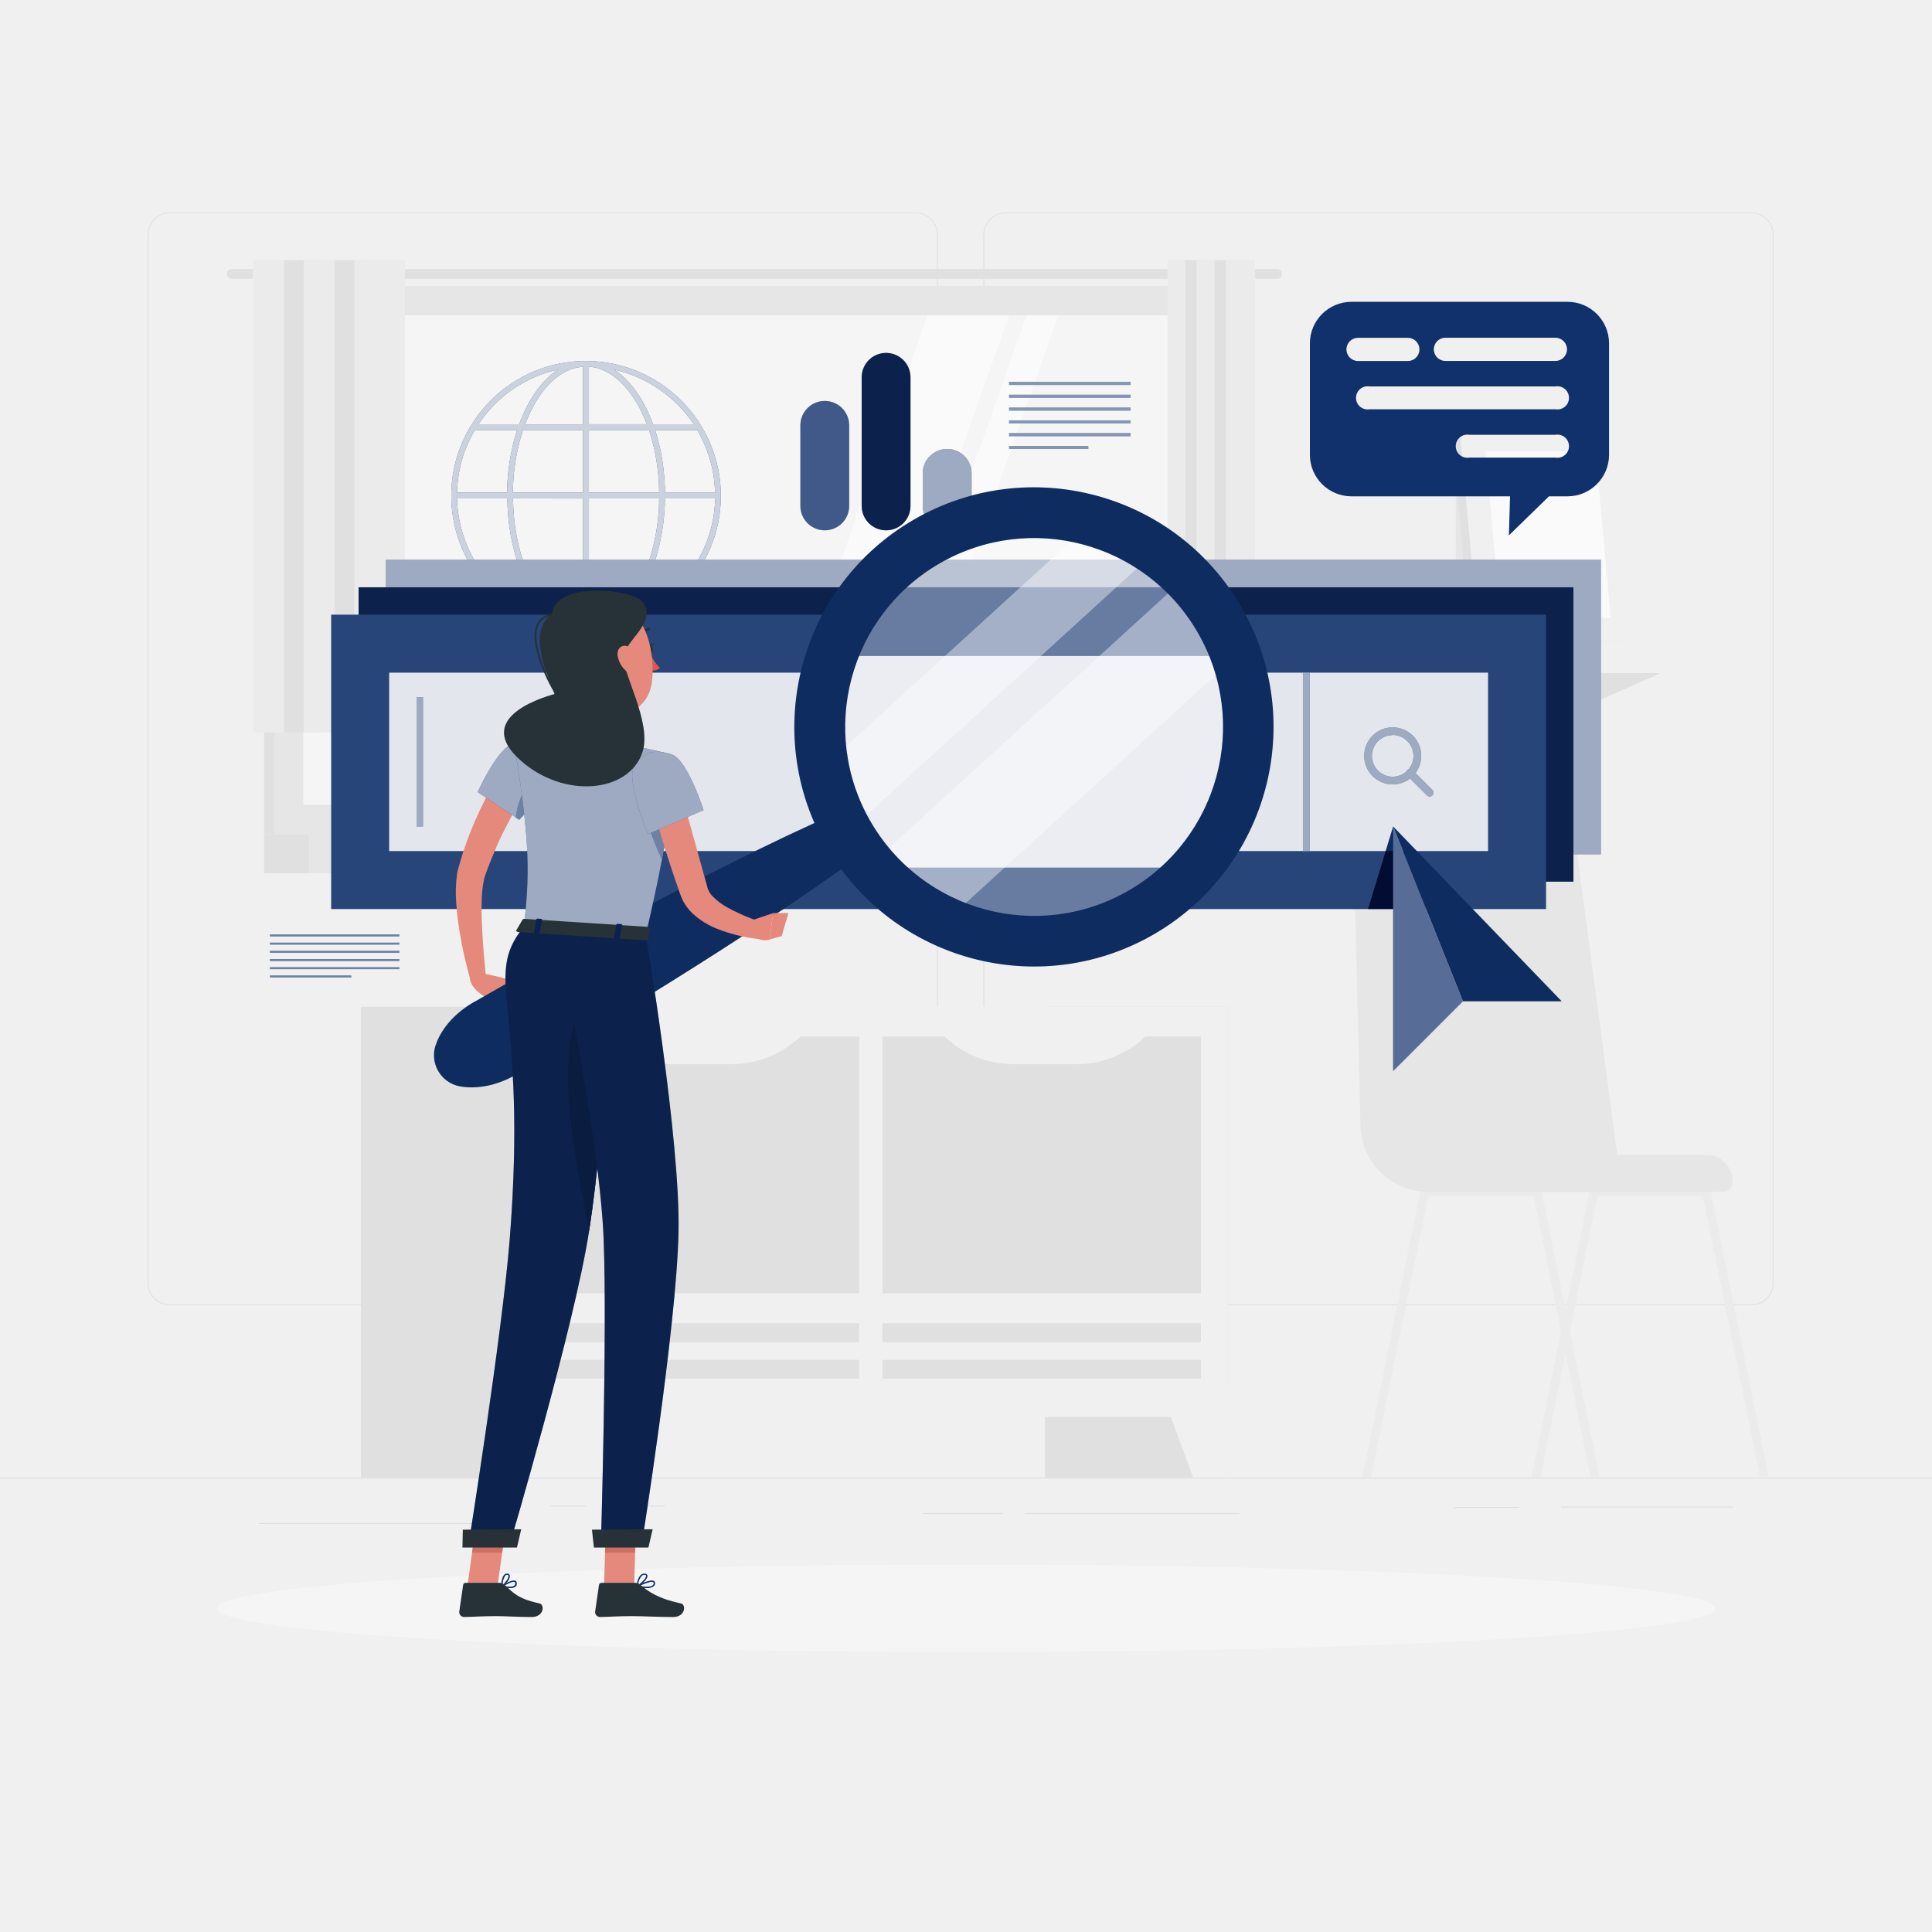
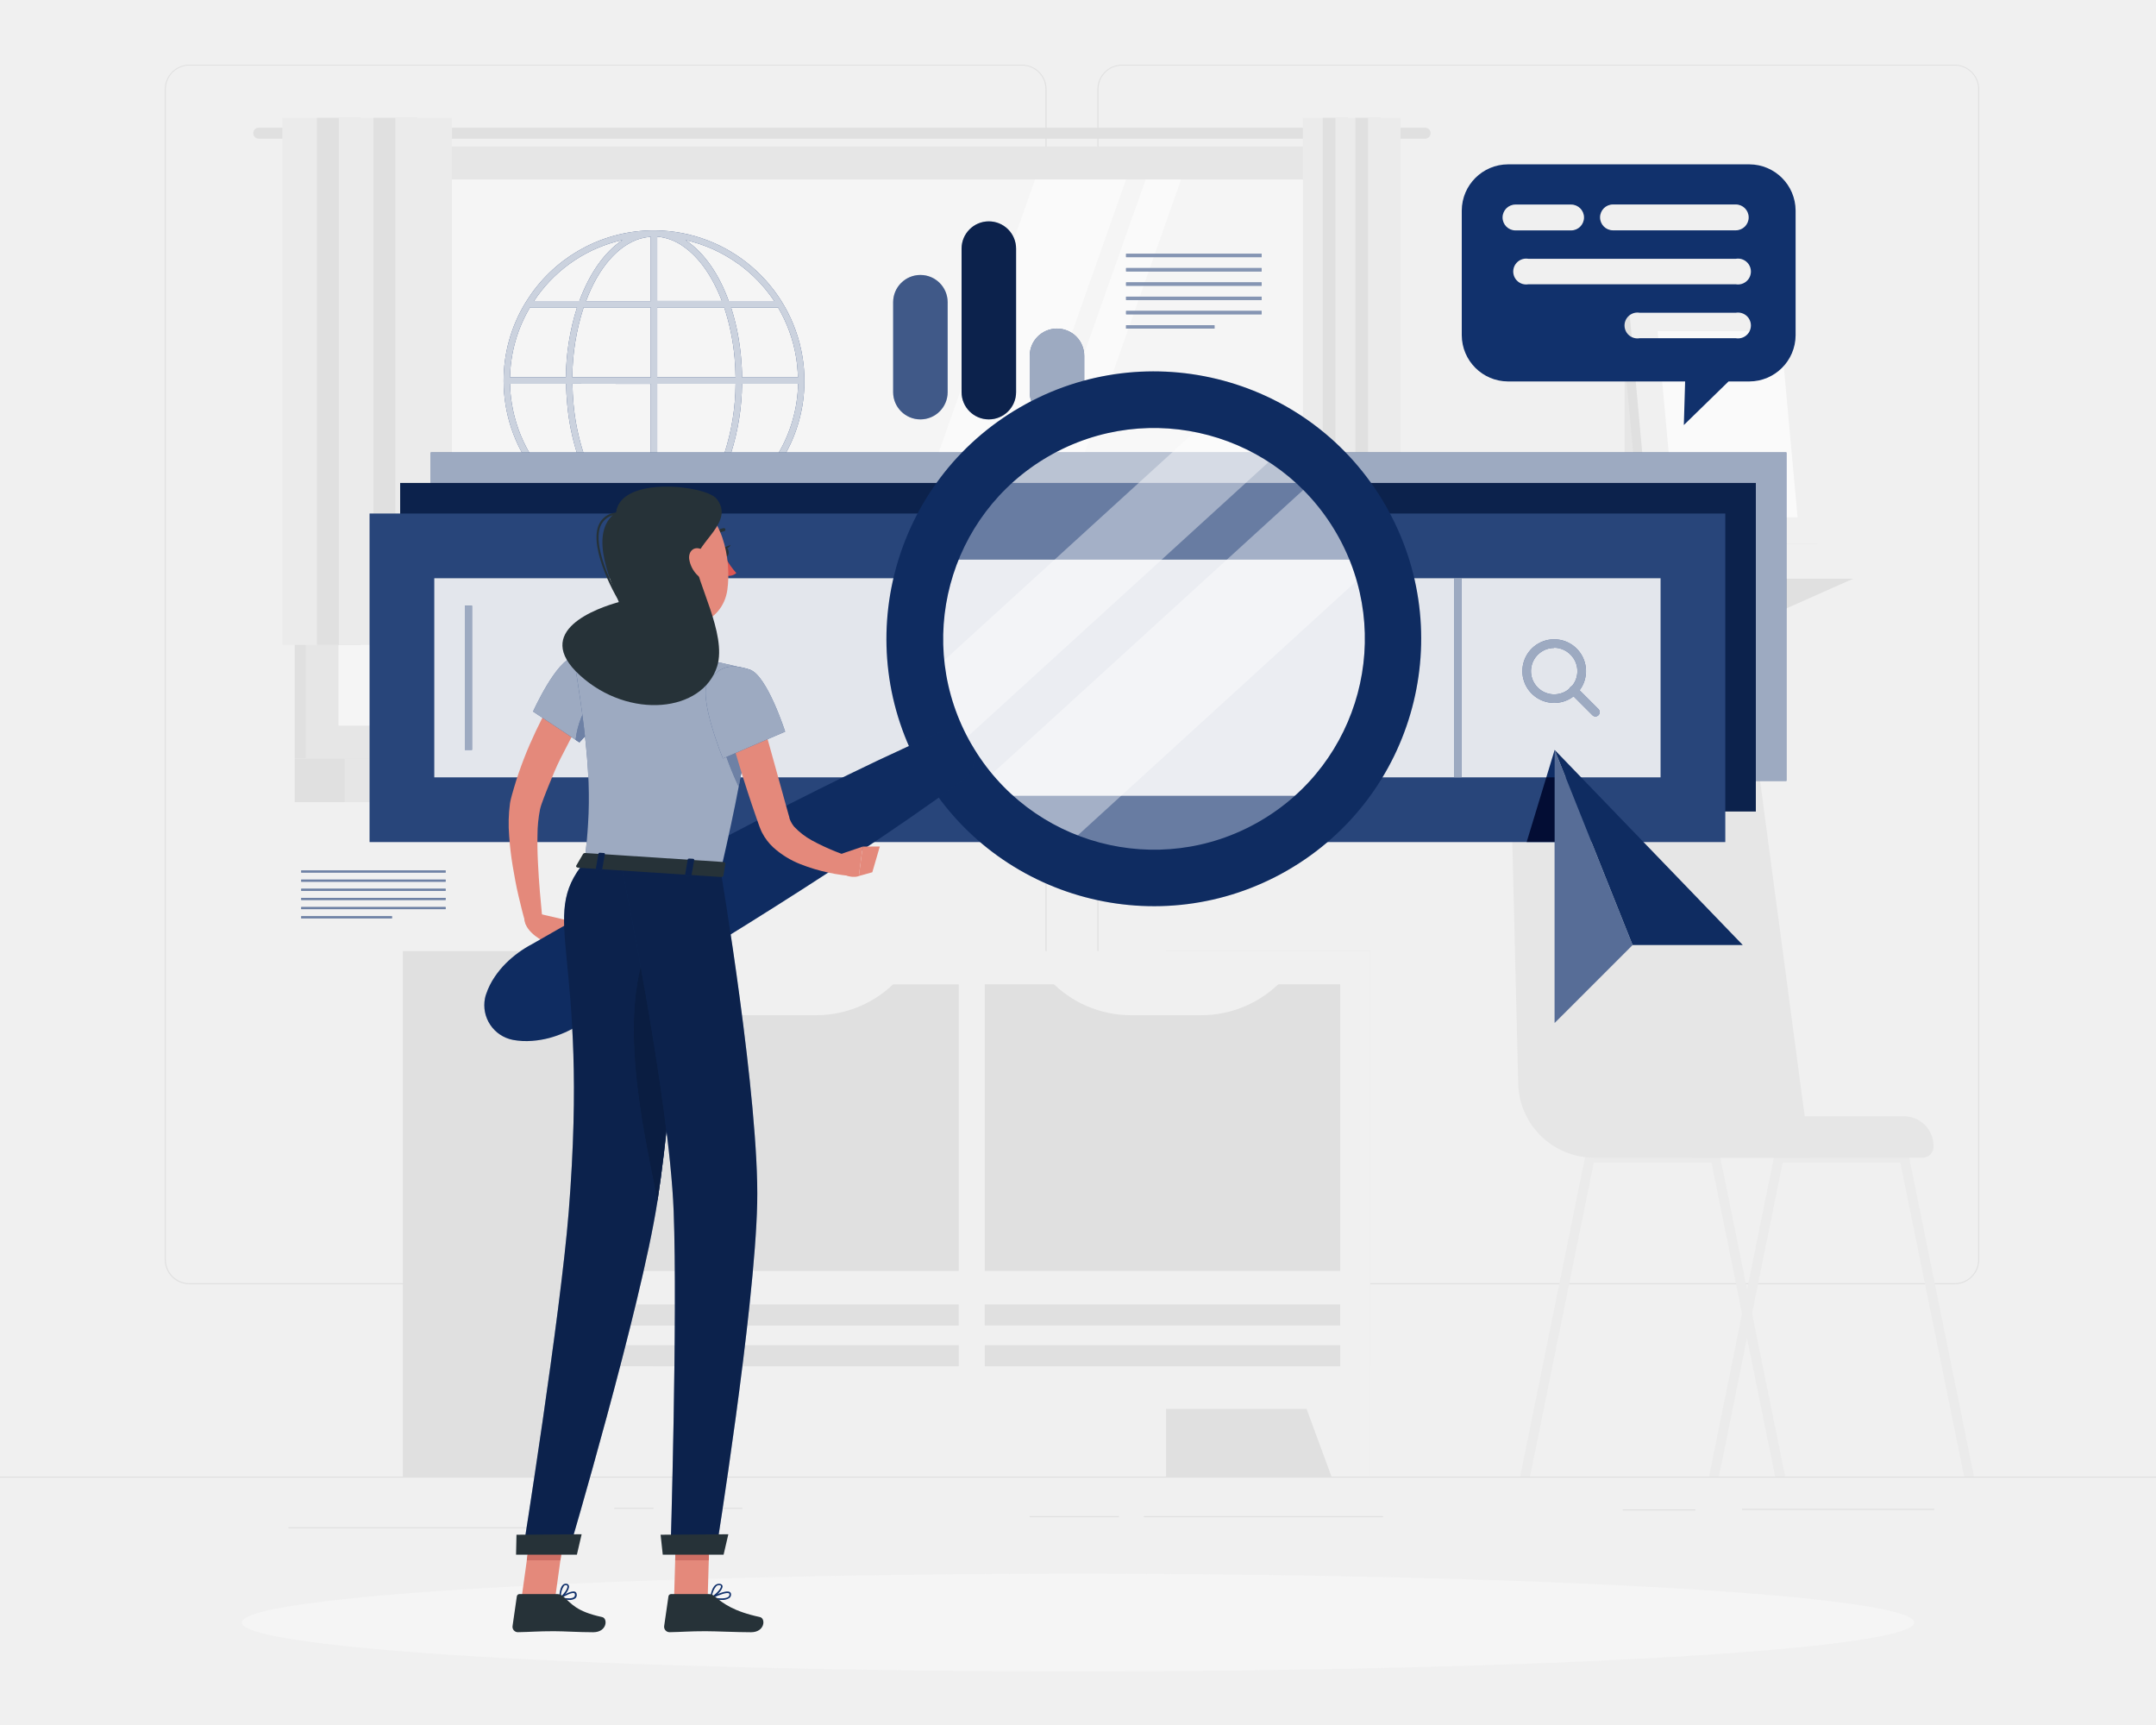
- <svg xmlns="http://www.w3.org/2000/svg" viewBox="0 0 500 500">
+ <svg xmlns="http://www.w3.org/2000/svg" viewBox="0 40 500 400">
  <g id="freepik--background-complete--inject-216">
    <rect y="382.4" width="500" height="0.25" style="fill:#e0e0e0" />
    <rect x="376.32" y="390" width="16.86" height="0.25" style="fill:#e0e0e0" />
    <rect x="404" y="389.88" width="44.56" height="0.25" style="fill:#e0e0e0" />
    <rect x="265.26" y="391.56" width="55.47" height="0.25" style="fill:#e0e0e0" />
    <rect x="238.78" y="391.56" width="20.72" height="0.25" style="fill:#e0e0e0" />
    <rect x="142.46" y="389.63" width="9.1" height="0.25" style="fill:#e0e0e0" />
    <rect x="157.11" y="389.63" width="15.04" height="0.25" style="fill:#e0e0e0" />
    <rect x="66.89" y="394.14" width="66.56" height="0.25" style="fill:#e0e0e0" />
    <path d="M237,337.8H43.91a5.71,5.71,0,0,1-5.7-5.71V60.66A5.71,5.71,0,0,1,43.91,55H237a5.71,5.71,0,0,1,5.71,5.71V332.09A5.71,5.71,0,0,1,237,337.8ZM43.91,55.2a5.46,5.46,0,0,0-5.45,5.46V332.09a5.46,5.46,0,0,0,5.45,5.46H237a5.47,5.47,0,0,0,5.46-5.46V60.66A5.47,5.47,0,0,0,237,55.2Z" style="fill:#e0e0e0" />
    <path d="M453.31,337.8H260.21a5.72,5.72,0,0,1-5.71-5.71V60.66A5.72,5.72,0,0,1,260.21,55h193.1A5.71,5.71,0,0,1,459,60.66V332.09A5.71,5.71,0,0,1,453.31,337.8ZM260.21,55.2a5.47,5.47,0,0,0-5.46,5.46V332.09a5.47,5.47,0,0,0,5.46,5.46h193.1a5.47,5.47,0,0,0,5.46-5.46V60.66a5.47,5.47,0,0,0-5.46-5.46Z" style="fill:#e0e0e0" />
    <rect x="270.43" y="260.54" width="47.36" height="121.86" style="fill:#e0e0e0" />
    <polygon points="308.79 382.4 317.79 382.4 317.79 356.81 299.36 356.81 308.79 382.4" style="fill:#f0f0f0" />
    <rect x="93.43" y="260.54" width="47.36" height="121.86" style="fill:#e0e0e0" />
    <rect x="132.94" y="260.54" width="184.84" height="106.16" style="fill:#f0f0f0" />
    <rect x="236.37" y="260.27" width="66.46" height="82.43" transform="translate(-31.89 571.08) rotate(-90)" style="fill:#e0e0e0" />
    <rect x="147.9" y="260.27" width="66.46" height="82.43" transform="translate(-120.35 482.62) rotate(-90)" style="fill:#e0e0e0" />
    <rect x="267.15" y="313.15" width="4.89" height="82.43" transform="translate(623.96 84.77) rotate(90)" style="fill:#e0e0e0" />
    <rect x="178.69" y="313.15" width="4.89" height="82.43" transform="translate(535.5 173.23) rotate(90)" style="fill:#e0e0e0" />
    <rect x="267.15" y="303.71" width="4.89" height="82.43" transform="translate(614.51 75.32) rotate(90)" style="fill:#e0e0e0" />
    <rect x="178.69" y="303.71" width="4.89" height="82.43" transform="translate(526.05 163.79) rotate(90)" style="fill:#e0e0e0" />
    <path d="M189.29,275.41H173a25.81,25.81,0,0,1-18.73-8.05H208A25.79,25.79,0,0,1,189.29,275.41Z" style="fill:#f0f0f0" />
    <path d="M278.58,275.41h-16.3a25.79,25.79,0,0,1-18.73-8.05h53.76A25.79,25.79,0,0,1,278.58,275.41Z" style="fill:#f0f0f0" />
    <polygon points="141.94 382.4 132.94 382.4 132.94 356.81 151.37 356.81 141.94 382.4" style="fill:#f0f0f0" />
    <rect x="68.35" y="73.99" width="248.42" height="141.9" style="fill:#e0e0e0" />
    <path d="M330.51,69.61H60a1.27,1.27,0,0,0-1.27,1.27h0A1.27,1.27,0,0,0,60,72.16H330.51a1.27,1.27,0,0,0,1.27-1.28h0A1.27,1.27,0,0,0,330.51,69.61Z" style="fill:#e0e0e0" />
    <rect x="70.89" y="73.99" width="251.32" height="141.9" style="fill:#e6e6e6" />
    <rect x="68.35" y="215.89" width="248.42" height="10.11" style="fill:#e0e0e0" />
    <rect x="79.95" y="215.89" width="251.32" height="10.11" style="fill:#e6e6e6" />
    <rect x="133.22" y="26.9" width="126.66" height="236.08" transform="translate(341.48 -51.61) rotate(90)" style="fill:#f5f5f5" />
    <polygon points="195.34 208.27 240.05 81.61 261.15 81.61 216.44 208.27 195.34 208.27" style="fill:#fafafa" />
    <polygon points="220.98 208.27 265.69 81.61 273.91 81.61 229.21 208.27 220.98 208.27" style="fill:#fafafa" />
    <rect x="250.77" y="144.46" width="126.66" height="0.97" transform="translate(459.04 -169.16) rotate(90)" style="fill:#e0e0e0" />
    <rect x="65.48" y="67.33" width="13.11" height="122.22" style="fill:#ebebeb" />
    <rect x="73.49" y="67.33" width="10.21" height="122.22" style="fill:#e0e0e0" />
    <rect x="78.59" y="67.33" width="13.11" height="122.22" style="fill:#ebebeb" />
    <rect x="86.6" y="67.33" width="10.21" height="122.22" style="fill:#e0e0e0" />
    <rect x="91.7" y="67.33" width="13.11" height="122.22" style="fill:#ebebeb" />
    <rect x="302.15" y="67.33" width="7.55" height="122.22" style="fill:#ebebeb" />
    <rect x="306.77" y="67.33" width="5.89" height="122.22" style="fill:#e0e0e0" />
    <rect x="309.71" y="67.33" width="7.55" height="122.22" style="fill:#ebebeb" />
    <rect x="314.32" y="67.33" width="5.89" height="122.22" style="fill:#e0e0e0" />
    <rect x="317.26" y="67.33" width="7.55" height="122.22" style="fill:#ebebeb" />
    <rect x="376.77" y="120.35" width="16.76" height="45.73" style="fill:#e6e6e6" />
    <polygon points="370.4 173.71 366.52 184.28 370.4 184.28 394.13 173.71 370.4 173.71" style="fill:#f0f0f0" />
    <polygon points="366.52 173.71 366.52 184.28 390.26 173.71 366.52 173.71" style="fill:#e0e0e0" />
    <polygon points="410.99 173.71 407.11 184.28 410.99 184.28 434.72 173.71 410.99 173.71" style="fill:#f0f0f0" />
    <polygon points="407.11 173.71 407.11 184.28 430.85 173.71 407.11 173.71" style="fill:#e0e0e0" />
    <rect x="349.1" y="166.15" width="25.81" height="8.05" transform="translate(724.02 340.35) rotate(180)" style="fill:#e0e0e0" />
    <rect x="374.91" y="166.15" width="73.65" height="8.05" style="fill:#f0f0f0" />
    <polygon points="421.45 166.08 380.66 166.08 375.61 110.67 416.4 110.67 421.45 166.08" style="fill:#e0e0e0" />
    <polygon points="423.56 166.08 382.77 166.08 377.73 110.67 418.52 110.67 423.56 166.08" style="fill:#f0f0f0" />
    <polygon points="388.35 159.95 384.42 116.8 412.94 116.8 416.87 159.95 388.35 159.95" style="fill:#fafafa" />
    <path d="M157.41,242.75s-17.59-30.31,6.81-54.44c0,0,6.37,4.15,6.27,9.73s-6.82,7-5.37,11.64,7.79,9.23,3.62,13.08.67,7.27.39,12S157.41,242.75,157.41,242.75Z" style="fill:#e0e0e0" />
    <path d="M158.74,245.52s7.13-34.31-23.63-49.52c0,0-4.73,5.95-2.88,11.21s8.67,4.49,8.77,9.36-4.48,11.21.68,13.55,1.66,7.12,3.42,11.5S158.74,245.52,158.74,245.52Z" style="fill:#e0e0e0" />
    <path d="M131.8,237.92s.58,22.62,23,22.62,23-22.62,23-22.62Z" style="fill:#f0f0f0" />
    <path d="M396.35,382.4h2.29l6.52-32.16,1.15-5.63,7.11-35h27.29L455.5,382.4h2.29l-15.07-74.18a1.12,1.12,0,0,0-1.1-.89H412.51a1.1,1.1,0,0,0-1.09.89L405.17,339,404,344.63Z" style="fill:#ebebeb" />
    <path d="M352.54,382.4h2.29l14.79-72.83h27.29L404,344.63l1.14,5.61,6.53,32.16H414l-7.67-37.79L405.17,339l-6.25-30.78a1.12,1.12,0,0,0-1.1-.89H368.71a1.12,1.12,0,0,0-1.1.89Z" style="fill:#ebebeb" />
    <path d="M419.81,308.45H369.67a17.59,17.59,0,0,1-17.58-17.23L350.22,215A12.81,12.81,0,0,1,363,202h31.43a12.81,12.81,0,0,1,12.73,11.36Z" style="fill:#e6e6e6" />
    <path d="M392.46,298.84h49.07a6.87,6.87,0,0,1,6.87,6.87v.24a2.5,2.5,0,0,1-2.5,2.5H392.46a0,0,0,0,1,0,0v-9.61A0,0,0,0,1,392.46,298.84Z" style="fill:#e6e6e6" />
  </g>
  <g id="freepik--Shadow--inject-216">
    <ellipse cx="250" cy="416.24" rx="193.89" ry="11.32" style="fill:#f5f5f5" />
  </g>
  <g id="freepik--Graphics--inject-216">
    <path d="M186.55,128.28v0s0,0,0,0a33.71,33.71,0,0,0-.45-5.56,35,35,0,0,0-34.17-29.3h-.3a34.83,34.83,0,0,0-28.26,14.5c-.53.73-1,1.48-1.48,2.23a.86.86,0,0,0-.1.16,34.66,34.66,0,0,0-5,18v.07A34.88,34.88,0,0,0,180,148.63c.52-.73,1-1.47,1.47-2.23a.86.86,0,0,0,.1-.16A34.45,34.45,0,0,0,186.55,128.28Zm-68.27-.79a33,33,0,0,1,4.63-16.2h10.91a55.08,55.08,0,0,0-2.59,16.2Zm17.07-16.2h15.56v16.2H132.73A53.38,53.38,0,0,1,135.35,111.29Zm17.06-1.5V94.87a12.2,12.2,0,0,1,6,2.23c3.71,2.54,6.82,7,9,12.69Zm15.54,1.5a51.81,51.81,0,0,1,2.4,11.55c.15,1.56.22,3.11.24,4.65H152.41v-16.2Zm-19.24-16a10.57,10.57,0,0,1,2.2-.38v14.91h-15C138.71,102.28,143.25,96.8,148.71,95.26Zm2.2,33.73v16.2H135.38A51.25,51.25,0,0,1,133,133.64q-.21-2.34-.24-4.65Zm0,17.7v14.92a12.23,12.23,0,0,1-6-2.23c-3.7-2.54-6.81-7-9-12.69Zm3.7,14.53a10.45,10.45,0,0,1-2.2.38V146.69h15C164.61,154.2,160.07,159.69,154.61,161.22Zm-2.2-16V129h18.18a53.08,53.08,0,0,1-2.62,16.2ZM172.09,129h13a33.12,33.12,0,0,1-4.63,16.2H169.5A55.08,55.08,0,0,0,172.09,129Zm13-1.5h-13c0-1.58-.1-3.18-.25-4.79a52.89,52.89,0,0,0-2.29-11.41h10.89a33.41,33.41,0,0,1,4.19,11.6A35.91,35.91,0,0,1,185.05,127.49Zm-13.87-26.33a33.58,33.58,0,0,1,8.32,8.63H169c-2.24-6.19-5.61-11.09-9.74-13.93l-.32-.21A33.44,33.44,0,0,1,171.18,101.16Zm-26.87-5.49c-4.21,2.77-7.67,7.81-10,14.12H123.85l.73-1.07A33.19,33.19,0,0,1,144.31,95.67Zm-26,33.32h12.95c0,1.58.1,3.18.25,4.79a53.5,53.5,0,0,0,2.29,11.41H122.89a33.21,33.21,0,0,1-4.19-11.6A32.5,32.5,0,0,1,118.28,129Zm5.54,17.7h10.46c2.24,6.19,5.61,11.09,9.74,13.93l.33.21a33.62,33.62,0,0,1-20.53-14.14ZM159,160.81c4.2-2.76,7.66-7.81,10-14.12h10.48c-.24.36-.48.72-.73,1.07A33.15,33.15,0,0,1,159,160.81Z" style="fill:#11316C" />
    <path d="M186.55,128.28v0s0,0,0,0a33.71,33.71,0,0,0-.45-5.56,35,35,0,0,0-34.17-29.3h-.3a34.83,34.83,0,0,0-28.26,14.5c-.53.73-1,1.48-1.48,2.23a.86.86,0,0,0-.1.16,34.66,34.66,0,0,0-5,18v.07A34.88,34.88,0,0,0,180,148.63c.52-.73,1-1.47,1.47-2.23a.86.86,0,0,0,.1-.16A34.45,34.45,0,0,0,186.55,128.28Zm-68.27-.79a33,33,0,0,1,4.63-16.2h10.91a55.08,55.08,0,0,0-2.59,16.2Zm17.07-16.2h15.56v16.2H132.73A53.38,53.38,0,0,1,135.35,111.29Zm17.06-1.5V94.87a12.2,12.2,0,0,1,6,2.23c3.71,2.54,6.82,7,9,12.69Zm15.54,1.5a51.81,51.81,0,0,1,2.4,11.55c.15,1.56.22,3.11.24,4.65H152.41v-16.2Zm-19.24-16a10.57,10.57,0,0,1,2.2-.38v14.91h-15C138.71,102.28,143.25,96.8,148.71,95.26Zm2.2,33.73v16.2H135.38A51.25,51.25,0,0,1,133,133.64q-.21-2.34-.24-4.65Zm0,17.7v14.92a12.23,12.23,0,0,1-6-2.23c-3.7-2.54-6.81-7-9-12.69Zm3.7,14.53a10.45,10.45,0,0,1-2.2.38V146.69h15C164.61,154.2,160.07,159.69,154.61,161.22Zm-2.2-16V129h18.18a53.08,53.08,0,0,1-2.62,16.2ZM172.09,129h13a33.12,33.12,0,0,1-4.63,16.2H169.5A55.08,55.08,0,0,0,172.09,129Zm13-1.5h-13c0-1.58-.1-3.18-.25-4.79a52.89,52.89,0,0,0-2.29-11.41h10.89a33.41,33.41,0,0,1,4.19,11.6A35.91,35.91,0,0,1,185.05,127.49Zm-13.87-26.33a33.58,33.58,0,0,1,8.32,8.63H169c-2.24-6.19-5.61-11.09-9.74-13.93l-.32-.21A33.44,33.44,0,0,1,171.18,101.16Zm-26.87-5.49c-4.21,2.77-7.67,7.81-10,14.12H123.85l.73-1.07A33.19,33.19,0,0,1,144.31,95.67Zm-26,33.32h12.95c0,1.58.1,3.18.25,4.79a53.5,53.5,0,0,0,2.29,11.41H122.89a33.21,33.21,0,0,1-4.19-11.6A32.5,32.5,0,0,1,118.28,129Zm5.54,17.7h10.46c2.24,6.19,5.61,11.09,9.74,13.93l.33.21a33.62,33.62,0,0,1-20.53-14.14ZM159,160.81c4.2-2.76,7.66-7.81,10-14.12h10.48c-.24.36-.48.72-.73,1.07A33.15,33.15,0,0,1,159,160.81Z" style="fill:#fafafa;opacity:0.8" />
    <rect x="99.89" y="144.9" width="314.4" height="76.18" style="fill:#11316C" />
    <rect x="99.89" y="144.9" width="314.4" height="76.18" style="fill:#fafafa;opacity:0.6" />
    <rect x="92.8" y="151.99" width="314.4" height="76.18" style="fill:#11316C" />
    <rect x="92.8" y="151.99" width="314.4" height="76.18" style="opacity:0.3" />
    <rect x="85.71" y="159.08" width="314.4" height="76.18" style="fill:#11316C" />
    <rect x="85.71" y="159.08" width="314.4" height="76.18" style="fill:#fafafa;opacity:0.1" />
    <rect x="219.83" y="54.97" width="46.18" height="284.4" transform="translate(440.08 -45.75) rotate(90)" style="fill:#11316C" />
    <rect x="219.83" y="54.97" width="46.18" height="284.4" transform="translate(440.08 -45.75) rotate(90)" style="fill:#fafafa;opacity:0.9" />
    <rect x="315.01" y="196.33" width="46.18" height="1.67" transform="translate(140.94 535.27) rotate(-90)" style="fill:#11316C" />
    <rect x="315.01" y="196.33" width="46.18" height="1.67" transform="translate(140.94 535.27) rotate(-90)" style="fill:#fafafa;opacity:0.6" />
    <rect x="91.91" y="196.33" width="33.44" height="1.67" transform="translate(-88.53 305.8) rotate(-90)" style="fill:#11316C" />
    <rect x="91.91" y="196.33" width="33.44" height="1.67" transform="translate(-88.53 305.8) rotate(-90)" style="fill:#fafafa;opacity:0.6" />
    <path d="M360.43,203a7.38,7.38,0,1,1,5.22-12.6h0a7.38,7.38,0,0,1-5.22,12.6Zm0-12.75a5.38,5.38,0,1,0,3.8,1.57h0A5.33,5.33,0,0,0,360.43,190.2Z" style="fill:#11316C" />
    <path d="M370,206.14a1,1,0,0,1-.71-.3l-5.05-5.05a1,1,0,1,1,1.41-1.41l5.05,5.05a1,1,0,0,1,0,1.41A1,1,0,0,1,370,206.14Z" style="fill:#11316C" />
    <g style="opacity:0.6">
      <path d="M360.43,203a7.38,7.38,0,1,1,5.22-12.6h0a7.38,7.38,0,0,1-5.22,12.6Zm0-12.75a5.38,5.38,0,1,0,3.8,1.57h0A5.33,5.33,0,0,0,360.43,190.2Z" style="fill:#fafafa" />
      <path d="M370,206.14a1,1,0,0,1-.71-.3l-5.05-5.05a1,1,0,1,1,1.41-1.41l5.05,5.05a1,1,0,0,1,0,1.41A1,1,0,0,1,370,206.14Z" style="fill:#fafafa" />
    </g>
    <rect x="261.15" y="98.85" width="31.44" height="0.78" style="fill:#11316C" />
    <rect x="261.15" y="102.16" width="31.44" height="0.78" style="fill:#11316C" />
    <rect x="261.15" y="105.48" width="31.44" height="0.78" style="fill:#11316C" />
    <rect x="261.15" y="108.79" width="31.44" height="0.78" style="fill:#11316C" />
    <rect x="261.15" y="112.1" width="31.44" height="0.78" style="fill:#11316C" />
    <rect x="261.15" y="115.42" width="20.5" height="0.78" style="fill:#11316C" />
    <g style="opacity:0.5">
      <rect x="261.15" y="98.85" width="31.44" height="0.78" style="fill:#fafafa" />
      <rect x="261.15" y="102.16" width="31.44" height="0.78" style="fill:#fafafa" />
      <rect x="261.15" y="105.48" width="31.44" height="0.78" style="fill:#fafafa" />
      <rect x="261.15" y="108.79" width="31.44" height="0.78" style="fill:#fafafa" />
      <rect x="261.15" y="112.1" width="31.44" height="0.78" style="fill:#fafafa" />
      <rect x="261.15" y="115.42" width="20.5" height="0.78" style="fill:#fafafa" />
    </g>
    <rect x="69.85" y="241.84" width="33.5" height="0.5" style="fill:#11316C" />
    <rect x="69.85" y="243.96" width="33.5" height="0.5" style="fill:#11316C" />
    <rect x="69.85" y="246.08" width="33.5" height="0.5" style="fill:#11316C" />
    <rect x="69.85" y="248.2" width="33.5" height="0.5" style="fill:#11316C" />
    <rect x="69.85" y="250.32" width="33.5" height="0.5" style="fill:#11316C" />
    <rect x="69.85" y="252.45" width="21.06" height="0.5" style="fill:#11316C" />
    <g style="opacity:0.4">
      <rect x="69.85" y="241.84" width="33.5" height="0.5" style="fill:#fafafa" />
      <rect x="69.85" y="243.96" width="33.5" height="0.5" style="fill:#fafafa" />
      <rect x="69.85" y="246.08" width="33.5" height="0.5" style="fill:#fafafa" />
      <rect x="69.85" y="248.2" width="33.5" height="0.5" style="fill:#fafafa" />
      <rect x="69.85" y="250.32" width="33.5" height="0.5" style="fill:#fafafa" />
      <rect x="69.85" y="252.45" width="21.06" height="0.5" style="fill:#fafafa" />
    </g>
    <path d="M213.45,103.76h0a6.32,6.32,0,0,0-6.32,6.32v20.85a6.32,6.32,0,0,0,6.32,6.32h0a6.32,6.32,0,0,0,6.32-6.32V110.08A6.32,6.32,0,0,0,213.45,103.76Z" style="fill:#11316C" />
    <path d="M213.45,103.76h0a6.32,6.32,0,0,0-6.32,6.32v20.85a6.32,6.32,0,0,0,6.32,6.32h0a6.32,6.32,0,0,0,6.32-6.32V110.08A6.32,6.32,0,0,0,213.45,103.76Z" style="fill:#fafafa;opacity:0.2" />
    <path d="M229.29,91.33h0A6.32,6.32,0,0,0,223,97.65v33.28a6.32,6.32,0,0,0,6.32,6.32h0a6.32,6.32,0,0,0,6.32-6.32V97.65A6.32,6.32,0,0,0,229.29,91.33Z" style="fill:#11316C" />
    <path d="M229.29,91.33h0A6.32,6.32,0,0,0,223,97.65v33.28a6.32,6.32,0,0,0,6.32,6.32h0a6.32,6.32,0,0,0,6.32-6.32V97.65A6.32,6.32,0,0,0,229.29,91.33Z" style="opacity:0.3" />
    <path d="M245.12,116.19h0a6.32,6.32,0,0,0-6.32,6.32v8.42a6.32,6.32,0,0,0,6.32,6.32h0a6.32,6.32,0,0,0,6.33-6.32v-8.42A6.32,6.32,0,0,0,245.12,116.19Z" style="fill:#11316C" />
    <path d="M245.12,116.19h0a6.32,6.32,0,0,0-6.32,6.32v8.42a6.32,6.32,0,0,0,6.32,6.32h0a6.32,6.32,0,0,0,6.33-6.32v-8.42A6.32,6.32,0,0,0,245.12,116.19Z" style="fill:#fafafa;opacity:0.6" />
    <polyline points="378.61 259.13 404.16 259.13 360.54 213.89 360.54 213.89 378.61 259.13" style="fill:#11316C" />
    <g style="opacity:0.1">
      <polyline points="378.61 259.13 404.16 259.13 360.54 213.89 360.54 213.89 378.61 259.13" />
    </g>
    <polygon points="354.05 235.25 360.54 213.89 364.22 235.25 354.05 235.25" style="fill:#11316C;mix-blend-mode:multiply" />
    <polygon points="360.54 213.89 360.54 277.19 365.06 272.68 378.61 259.13 360.54 213.89" style="fill:#11316C" />
    <polygon points="360.54 213.89 360.54 277.19 365.06 272.68 378.61 259.13 360.54 213.89" style="fill:#fafafa;opacity:0.3" />
    <path d="M405.72,78.11h-56A10.76,10.76,0,0,0,339,88.82v28.92a10.76,10.76,0,0,0,10.71,10.71h41.09l-.3,10.11,10.37-10.11h4.83a10.76,10.76,0,0,0,10.72-10.71V88.82A10.76,10.76,0,0,0,405.72,78.11ZM348.46,90.43a3,3,0,0,1,3-3h12.89a3,3,0,0,1,0,6H351.45A3,3,0,0,1,348.46,90.43Zm54.08,28H380.26a3,3,0,1,1,0-5.91h22.28a3,3,0,1,1,0,5.91Zm0-12.51H354.45a3,3,0,1,1,0-5.91h48.09a3,3,0,1,1,0,5.91Zm0-12.51H374.07a3,3,0,0,1,0-6h28.47a3,3,0,0,1,0,6Z" style="fill:#11316C" />
  </g>
  <g id="freepik--Character--inject-216">
    <path d="M318.14,169.78A53.7,53.7,0,0,0,307.39,152H227.88a53.7,53.7,0,0,0-10.75,17.78l11,54.76a53.73,53.73,0,0,0,90-54.76Z" style="fill:#11316C" />
    <path d="M318.14,169.78A53.7,53.7,0,0,0,307.39,152H227.88a53.7,53.7,0,0,0-10.75,17.78l11,54.76a53.73,53.73,0,0,0,90-54.76Z" style="fill:#fafafa;opacity:0.1" />
    <path d="M321.31,190.61a53.55,53.55,0,0,1-14.16,33.93h-79a53.81,53.81,0,0,1-11-54.76h101A53.42,53.42,0,0,1,321.31,190.61Z" style="fill:#11316C" />
    <path d="M321.31,190.61a53.55,53.55,0,0,1-14.16,33.93h-79a53.81,53.81,0,0,1-11-54.76h101A53.42,53.42,0,0,1,321.31,190.61Z" style="fill:#fafafa;opacity:0.9" />
    <path d="M321.31,190.61a53.61,53.61,0,1,1-3.17-20.83A53.55,53.55,0,0,1,321.31,190.61Z" style="fill:#fff;opacity:0.3" />
    <path d="M297.92,143.76l-77.26,70.46q-.58-1.07-1.14-2.16a53,53,0,0,1-4.87-15h0l66.73-60.86A53.42,53.42,0,0,1,297.92,143.76Z" style="fill:#fff;opacity:0.4" />
    <path d="M318.59,171.07,246,237.31a53.68,53.68,0,0,1-19.48-14.64l79.32-72.34A53.75,53.75,0,0,1,318.59,171.07Z" style="fill:#fff;opacity:0.4" />
    <path d="M321.29,157.15a62,62,0,1,0-22.66,84.64A62,62,0,0,0,321.29,157.15Zm-96,55.44a48.89,48.89,0,1,1,66.79,17.89A48.88,48.88,0,0,1,225.3,212.59Z" style="fill:#11316C" />
    <path d="M321.29,157.15a62,62,0,1,0-22.66,84.64A62,62,0,0,0,321.29,157.15Zm-96,55.44a48.89,48.89,0,1,1,66.79,17.89A48.88,48.88,0,0,1,225.3,212.59Z" style="opacity:0.1" />
    <path d="M125.06,251.89l7.66,1.78-6.35,4.74s-4.55-2.06-4.76-5.29Z" style="fill:#e4897b" />
    <polygon points="136.82 258.77 131.3 262.45 126.37 258.41 132.72 253.68 136.82 258.77" style="fill:#e4897b" />
    <path d="M223.47,220.78c-8.14,6-16.49,11.7-24.88,17.27s-16.89,11-25.43,16.33S156,264.93,147.35,270c-4.32,2.58-8.68,5.08-13,7.62a25.32,25.32,0,0,1-6.94,3.07,21.75,21.75,0,0,1-4,.67,17,17,0,0,1-4.49-.23,8.2,8.2,0,0,1-6.45-9.65,7,7,0,0,1,.28-1,16.56,16.56,0,0,1,2-4,21.22,21.22,0,0,1,2.56-3.1,25.52,25.52,0,0,1,6.13-4.48c4.37-2.49,8.71-5,13.11-7.47,8.76-4.95,17.6-9.77,26.46-14.53s17.83-9.37,26.85-13.87,18.11-8.88,27.39-12.92a6.21,6.21,0,0,1,6.18,10.69Z" style="fill:#11316C" />
    <path d="M223.47,220.78c-8.14,6-16.49,11.7-24.88,17.27s-16.89,11-25.43,16.33S156,264.93,147.35,270c-4.32,2.58-8.68,5.08-13,7.62a25.32,25.32,0,0,1-6.94,3.07,21.75,21.75,0,0,1-4,.67,17,17,0,0,1-4.49-.23,8.2,8.2,0,0,1-6.45-9.65,7,7,0,0,1,.28-1,16.56,16.56,0,0,1,2-4,21.22,21.22,0,0,1,2.56-3.1,25.52,25.52,0,0,1,6.13-4.48c4.37-2.49,8.71-5,13.11-7.47,8.76-4.95,17.6-9.77,26.46-14.53s17.83-9.37,26.85-13.87,18.11-8.88,27.39-12.92a6.21,6.21,0,0,1,6.18,10.69Z" style="opacity:0.1" />
    <path d="M136.16,204.52c-.5.81-1.07,1.79-1.61,2.71s-1.07,1.88-1.57,2.85c-1,1.91-2,3.85-3,5.82s-1.81,4-2.63,6c-.4,1-.82,2-1.19,3l-.56,1.53c-.11.29-.13.41-.2.62s-.1.41-.16.61a31.13,31.13,0,0,0-.59,6c-.05,2.15,0,4.34.12,6.55s.24,4.43.44,6.65.4,4.48.61,6.68l-3.86.79c-.68-2.23-1.21-4.45-1.74-6.7s-.93-4.51-1.32-6.81-.65-4.61-.82-7a34.78,34.78,0,0,1,.19-7.51c.06-.35.11-.68.2-1s.18-.77.26-1l.49-1.7c.32-1.13.69-2.25,1.07-3.36.77-2.23,1.61-4.42,2.55-6.58s1.94-4.27,3-6.35c.55-1,1.13-2.07,1.72-3.1s1.18-2,1.92-3.09Z" style="fill:#e4897b" />
    <path d="M131.89,411a9.4,9.4,0,0,1-2-.28.17.17,0,0,1-.14-.14.19.19,0,0,1,.08-.19c.27-.18,2.63-1.7,3.54-1.29a.62.62,0,0,1,.36.52,1,1,0,0,1-.3,1A2.26,2.26,0,0,1,131.89,411Zm-1.53-.54c1.36.27,2.38.22,2.77-.14a.68.68,0,0,0,.19-.65.27.27,0,0,0-.16-.24C132.69,409.22,131.32,409.88,130.36,410.46Z" style="fill:#11316C" />
    <path d="M129.88,410.73a.16.16,0,0,1-.09,0,.17.17,0,0,1-.09-.16c0-.09,0-2.33.85-3.08a1,1,0,0,1,.78-.25.64.64,0,0,1,.62.52c.18.87-1.24,2.55-2,3A.16.16,0,0,1,129.88,410.73Zm1.33-3.16a.62.62,0,0,0-.41.16,4.18,4.18,0,0,0-.72,2.46c.74-.6,1.62-1.86,1.51-2.39,0-.09-.07-.19-.3-.22Z" style="fill:#11316C" />
    <path d="M167.31,411a12.52,12.52,0,0,1-2.45-.28.17.17,0,0,1-.15-.15.19.19,0,0,1,.1-.19c.35-.18,3.45-1.76,4.4-1.24a.59.59,0,0,1,.32.49,1,1,0,0,1-.34.89A2.9,2.9,0,0,1,167.31,411Zm-1.84-.54c1.73.29,3,.21,3.48-.21a.68.68,0,0,0,.21-.59.23.23,0,0,0-.12-.2C168.52,409.18,166.74,409.85,165.47,410.46Z" style="fill:#11316C" />
    <path d="M164.89,410.73a.13.13,0,0,1-.1,0,.15.15,0,0,1-.08-.16c0-.09.19-2.19,1.16-3a1.39,1.39,0,0,1,1-.32c.51.05.65.31.69.52.14.88-1.69,2.56-2.62,3Zm1.86-3.16a1,1,0,0,0-.64.24,4.29,4.29,0,0,0-1,2.4c.94-.57,2.19-1.89,2.1-2.42,0,0,0-.18-.36-.21Z" style="fill:#11316C" />
    <path d="M148,174.49c.61,4.67,2,14.14-1.38,17,0,0,1,4.76,9.52,5.31,9.42.61,4.8-4.38,4.8-4.38-5.06-1.56-4.68-5.37-3.55-8.89Z" style="fill:#e4897b" />
    <path d="M165.47,165a.34.34,0,0,1-.17-.05.36.36,0,0,1-.15-.5,3.65,3.65,0,0,1,2.73-2,.37.37,0,0,1,.07.73h0a3,3,0,0,0-2.15,1.58A.4.4,0,0,1,165.47,165Z" style="fill:#263238" />
    <path d="M168.16,169.1a16.73,16.73,0,0,0,2.6,3.78,2.7,2.7,0,0,1-2.19.63Z" style="fill:#de5753" />
    <path d="M167.5,168.08c.06.63.44,1.1.84,1.06s.7-.57.64-1.2-.44-1.1-.85-1.06S167.44,167.46,167.5,168.08Z" style="fill:#263238" />
    <path d="M168,166.93l1.46-.57S168.76,167.6,168,166.93Z" style="fill:#263238" />
    <polygon points="156.33 410.54 164.12 410.54 164.64 392.52 156.85 392.52 156.33 410.54" style="fill:#e4897b" />
    <polygon points="120.96 410.54 128.75 410.54 131.25 392.52 123.47 392.52 120.96 410.54" style="fill:#e4897b" />
    <path d="M129.23,409.64h-8.75a.62.62,0,0,0-.62.53l-1,6.92a1.25,1.25,0,0,0,1.24,1.39c3-.05,4.52-.23,8.37-.23,2.36,0,5.82.24,9.09.24s3.44-3.23,2.08-3.52c-6.1-1.31-7.06-3.12-9.12-4.85A2,2,0,0,0,129.23,409.64Z" style="fill:#263238" />
    <path d="M164.38,409.64h-8.74a.61.61,0,0,0-.62.53l-1,6.92a1.26,1.26,0,0,0,1.25,1.39c3-.05,4.52-.23,8.36-.23,2.37,0,7.26.24,10.53.24s3.44-3.23,2.08-3.52c-6.1-1.31-8.5-3.12-10.56-4.85A2,2,0,0,0,164.38,409.64Z" style="fill:#263238" />
    <polygon points="164.63 392.52 164.37 401.81 156.58 401.81 156.85 392.52 164.63 392.52" style="fill:#ce6f64" />
    <polygon points="123.46 392.52 131.25 392.52 129.96 401.81 122.17 401.81 123.46 392.52" style="fill:#ce6f64" />
    <path d="M139.48,205.72a39.94,39.94,0,0,1-5.11,6.42l-.89-.59L123.62,205S129,193,133.05,192.39c3.87-.62,6.69,3.38,8,7.66C141.55,201.6,140.72,203.7,139.48,205.72Z" style="fill:#11316C" />
    <path d="M139.48,205.72a39.94,39.94,0,0,1-5.11,6.42l-.89-.59L123.62,205S129,193,133.05,192.39c3.87-.62,6.69,3.38,8,7.66C141.55,201.6,140.72,203.7,139.48,205.72Z" style="fill:#fafafa;opacity:0.6" />
    <path d="M139.48,205.72a39.94,39.94,0,0,1-5.11,6.42l-.89-.59c.44-3.6,1.84-7.17,3.44-8.3C137.9,203.35,138.77,204.39,139.48,205.72Z" style="fill:#11316C" />
    <path d="M139.48,205.72a39.94,39.94,0,0,1-5.11,6.42l-.89-.59c.44-3.6,1.84-7.17,3.44-8.3C137.9,203.35,138.77,204.39,139.48,205.72Z" style="fill:#fafafa;opacity:0.4" />
    <path d="M173.21,211.71h0c-.47,3-1.08,6.53-1.9,10.72-1,5.36-2.4,11.79-4.17,19.48l-31.55-2c1.36-12.81,1.89-20.73-2.54-47.48a92.82,92.82,0,0,1,13.52-.89,100.56,100.56,0,0,1,14.32.93c6.12,1,13,2.84,13,2.84S175.65,196,173.21,211.71Z" style="fill:#11316C" />
    <path d="M173.21,211.71h0c-.47,3-1.08,6.53-1.9,10.72-1,5.36-2.4,11.79-4.17,19.48l-31.55-2c1.36-12.81,1.89-20.73-2.54-47.48a92.82,92.82,0,0,1,13.52-.89,100.56,100.56,0,0,1,14.32.93c6.12,1,13,2.84,13,2.84S175.65,196,173.21,211.71Z" style="fill:#fafafa;opacity:0.6" />
    <path d="M173.21,211.71h0c-.47,3-1.08,6.53-1.9,10.72A77.48,77.48,0,0,1,167,211h5.86Z" style="fill:#11316C" />
    <path d="M173.21,211.71h0c-.47,3-1.08,6.53-1.9,10.72A77.48,77.48,0,0,1,167,211h5.86Z" style="fill:#fafafa;opacity:0.4" />
    <path d="M146.28,167.92c1.19,7.63,1.54,10.89,5.79,14.46,6.39,5.38,15.5,2.24,16.61-5.6,1-7.05-1.12-18.35-8.93-20.69A10.53,10.53,0,0,0,146.28,167.92Z" style="fill:#e4897b" />
    <path d="M158.8,241.37s-.5,13.89-1.7,31.41c-1,14.7-2.51,31.94-4.62,45.68l-.06.38C148.63,343.16,131.84,400,131.84,400H121.22s8.75-54.9,10.67-79c4.87-60.87-7.33-67.76,3.7-81.18Z" style="fill:#11316C" />
    <path d="M158.8,241.37s-.5,13.89-1.7,31.41c-1,14.7-2.51,31.94-4.62,45.68l-.06.38C148.63,343.16,131.84,400,131.84,400H121.22s8.75-54.9,10.67-79c4.87-60.87-7.33-67.76,3.7-81.18Z" style="opacity:0.3" />
    <path d="M157.1,272.78c-1,14.7-2.51,31.94-4.62,45.68-3.59-17.85-9.49-43.92-1.57-61C152.8,262.31,155,267.79,157.1,272.78Z" style="fill:#11316C" />
    <path d="M157.1,272.78c-1,14.7-2.51,31.94-4.62,45.68-3.59-17.85-9.49-43.92-1.57-61C152.8,262.31,155,267.79,157.1,272.78Z" style="opacity:0.4" />
    <path d="M167.14,241.92s9,53.34,8.46,77.08c-.53,24.7-9.58,81-9.58,81H155.5s1.66-54.87.73-79.12c-1-26.44-12.2-80.47-12.2-80.47Z" style="fill:#11316C" />
    <path d="M167.14,241.92s9,53.34,8.46,77.08c-.53,24.7-9.58,81-9.58,81H155.5s1.66-54.87.73-79.12c-1-26.44-12.2-80.47-12.2-80.47Z" style="opacity:0.3" />
    <polygon points="153.7 400.5 167.81 400.5 168.91 395.77 153.2 395.88 153.7 400.5" style="fill:#263238" />
    <polygon points="119.68 400.5 133.79 400.5 134.89 395.77 119.78 395.88 119.68 400.5" style="fill:#263238" />
    <path d="M135.23,238l-1.6,2.74c-.13.21.12.45.48.47l33.09,2.15c.28,0,.53-.1.56-.28l.47-2.81c0-.19-.21-.37-.52-.39l-32-2.08A.61.61,0,0,0,135.23,238Z" style="fill:#263238" />
    <path d="M139.29,241.84l-.85-.06c-.17,0-.3-.11-.28-.21l.64-3.65c0-.1.17-.18.34-.17l.86.05c.17,0,.29.11.28.22l-.64,3.64C139.62,241.77,139.46,241.85,139.29,241.84Z" style="fill:#11316C" />
    <path d="M139.29,241.84l-.85-.06c-.17,0-.3-.11-.28-.21l.64-3.65c0-.1.17-.18.34-.17l.86.05c.17,0,.29.11.28.22l-.64,3.64C139.62,241.77,139.46,241.85,139.29,241.84Z" style="opacity:0.3" />
    <path d="M160,243.18l-.85-.05c-.17,0-.3-.11-.28-.22l.64-3.64c0-.11.17-.18.35-.17l.85.05c.17,0,.3.11.28.22l-.64,3.64C160.36,243.12,160.2,243.19,160,243.18Z" style="fill:#11316C" />
    <path d="M160,243.18l-.85-.05c-.17,0-.3-.11-.28-.22l.64-3.64c0-.11.17-.18.35-.17l.85.05c.17,0,.3.11.28.22l-.64,3.64C160.36,243.12,160.2,243.19,160,243.18Z" style="opacity:0.3" />
    <path d="M175.68,203.31c1.2,4,2.34,8.05,3.45,12.09l3.35,12.09.42,1.5.11.37.05.19,0,.1a3.56,3.56,0,0,0,.13.39,6.41,6.41,0,0,0,1,1.68,16.69,16.69,0,0,0,4.1,3.16,52.87,52.87,0,0,0,11,4.44l-.58,3.9a41.59,41.59,0,0,1-13.08-2.83,20.73,20.73,0,0,1-6.29-3.88,12.46,12.46,0,0,1-2.6-3.42,9.36,9.36,0,0,1-.47-1.07l-.11-.27-.07-.19-.13-.37-.53-1.51c-1.4-4-2.7-8-3.93-12.06s-2.44-8.06-3.54-12.14Z" style="fill:#e4897b" />
    <path d="M173.89,195.27c4,1.31,8.2,14.39,8.2,14.39l-14.44,6.22s-6-14.68-3.34-18S169.3,193.77,173.89,195.27Z" style="fill:#11316C" />
    <path d="M173.89,195.27c4,1.31,8.2,14.39,8.2,14.39l-14.44,6.22s-6-14.68-3.34-18S169.3,193.77,173.89,195.27Z" style="fill:#fafafa;opacity:0.6" />
    <path d="M166.17,155.65c-2.55-3.15-22.25-5.4-23.3,3.18-7,4.9-.36,17.56.64,20.78-4.83,1.34-20.39,6.66-9,17s28.47,8.58,31.81-2.12c2.34-7.48-5.09-20-4.93-24.38S170.54,161,166.17,155.65Z" style="fill:#263238" />
    <path d="M144.89,181.19a.23.23,0,0,1-.19-.09c-1.81-2.2-8.11-13.76-5.9-19.26a4.79,4.79,0,0,1,4.23-3,.24.24,0,0,1,.27.22.25.25,0,0,1-.21.28,4.32,4.32,0,0,0-3.83,2.66c-2.13,5.32,4.05,16.61,5.82,18.77a.24.24,0,0,1-.19.4Z" style="fill:#263238" />
    <path d="M159.83,169.64a6.64,6.64,0,0,0,2,3.82c1.42,1.36,2.76.43,2.89-1.3.12-1.55-.48-4.12-2.16-4.84S159.62,167.91,159.83,169.64Z" style="fill:#e4897b" />
    <path d="M194.39,238.24l5.68-1.93-.89,6.83s-2.24,1-5.14-1.52l-2.77-1.77,2.18-1.19A5.28,5.28,0,0,1,194.39,238.24Z" style="fill:#e4897b" />
    <polygon points="204.04 236.29 202.3 242.26 199.18 243.13 200.07 236.31 204.04 236.29" style="fill:#e4897b" />
  </g>
</svg>
